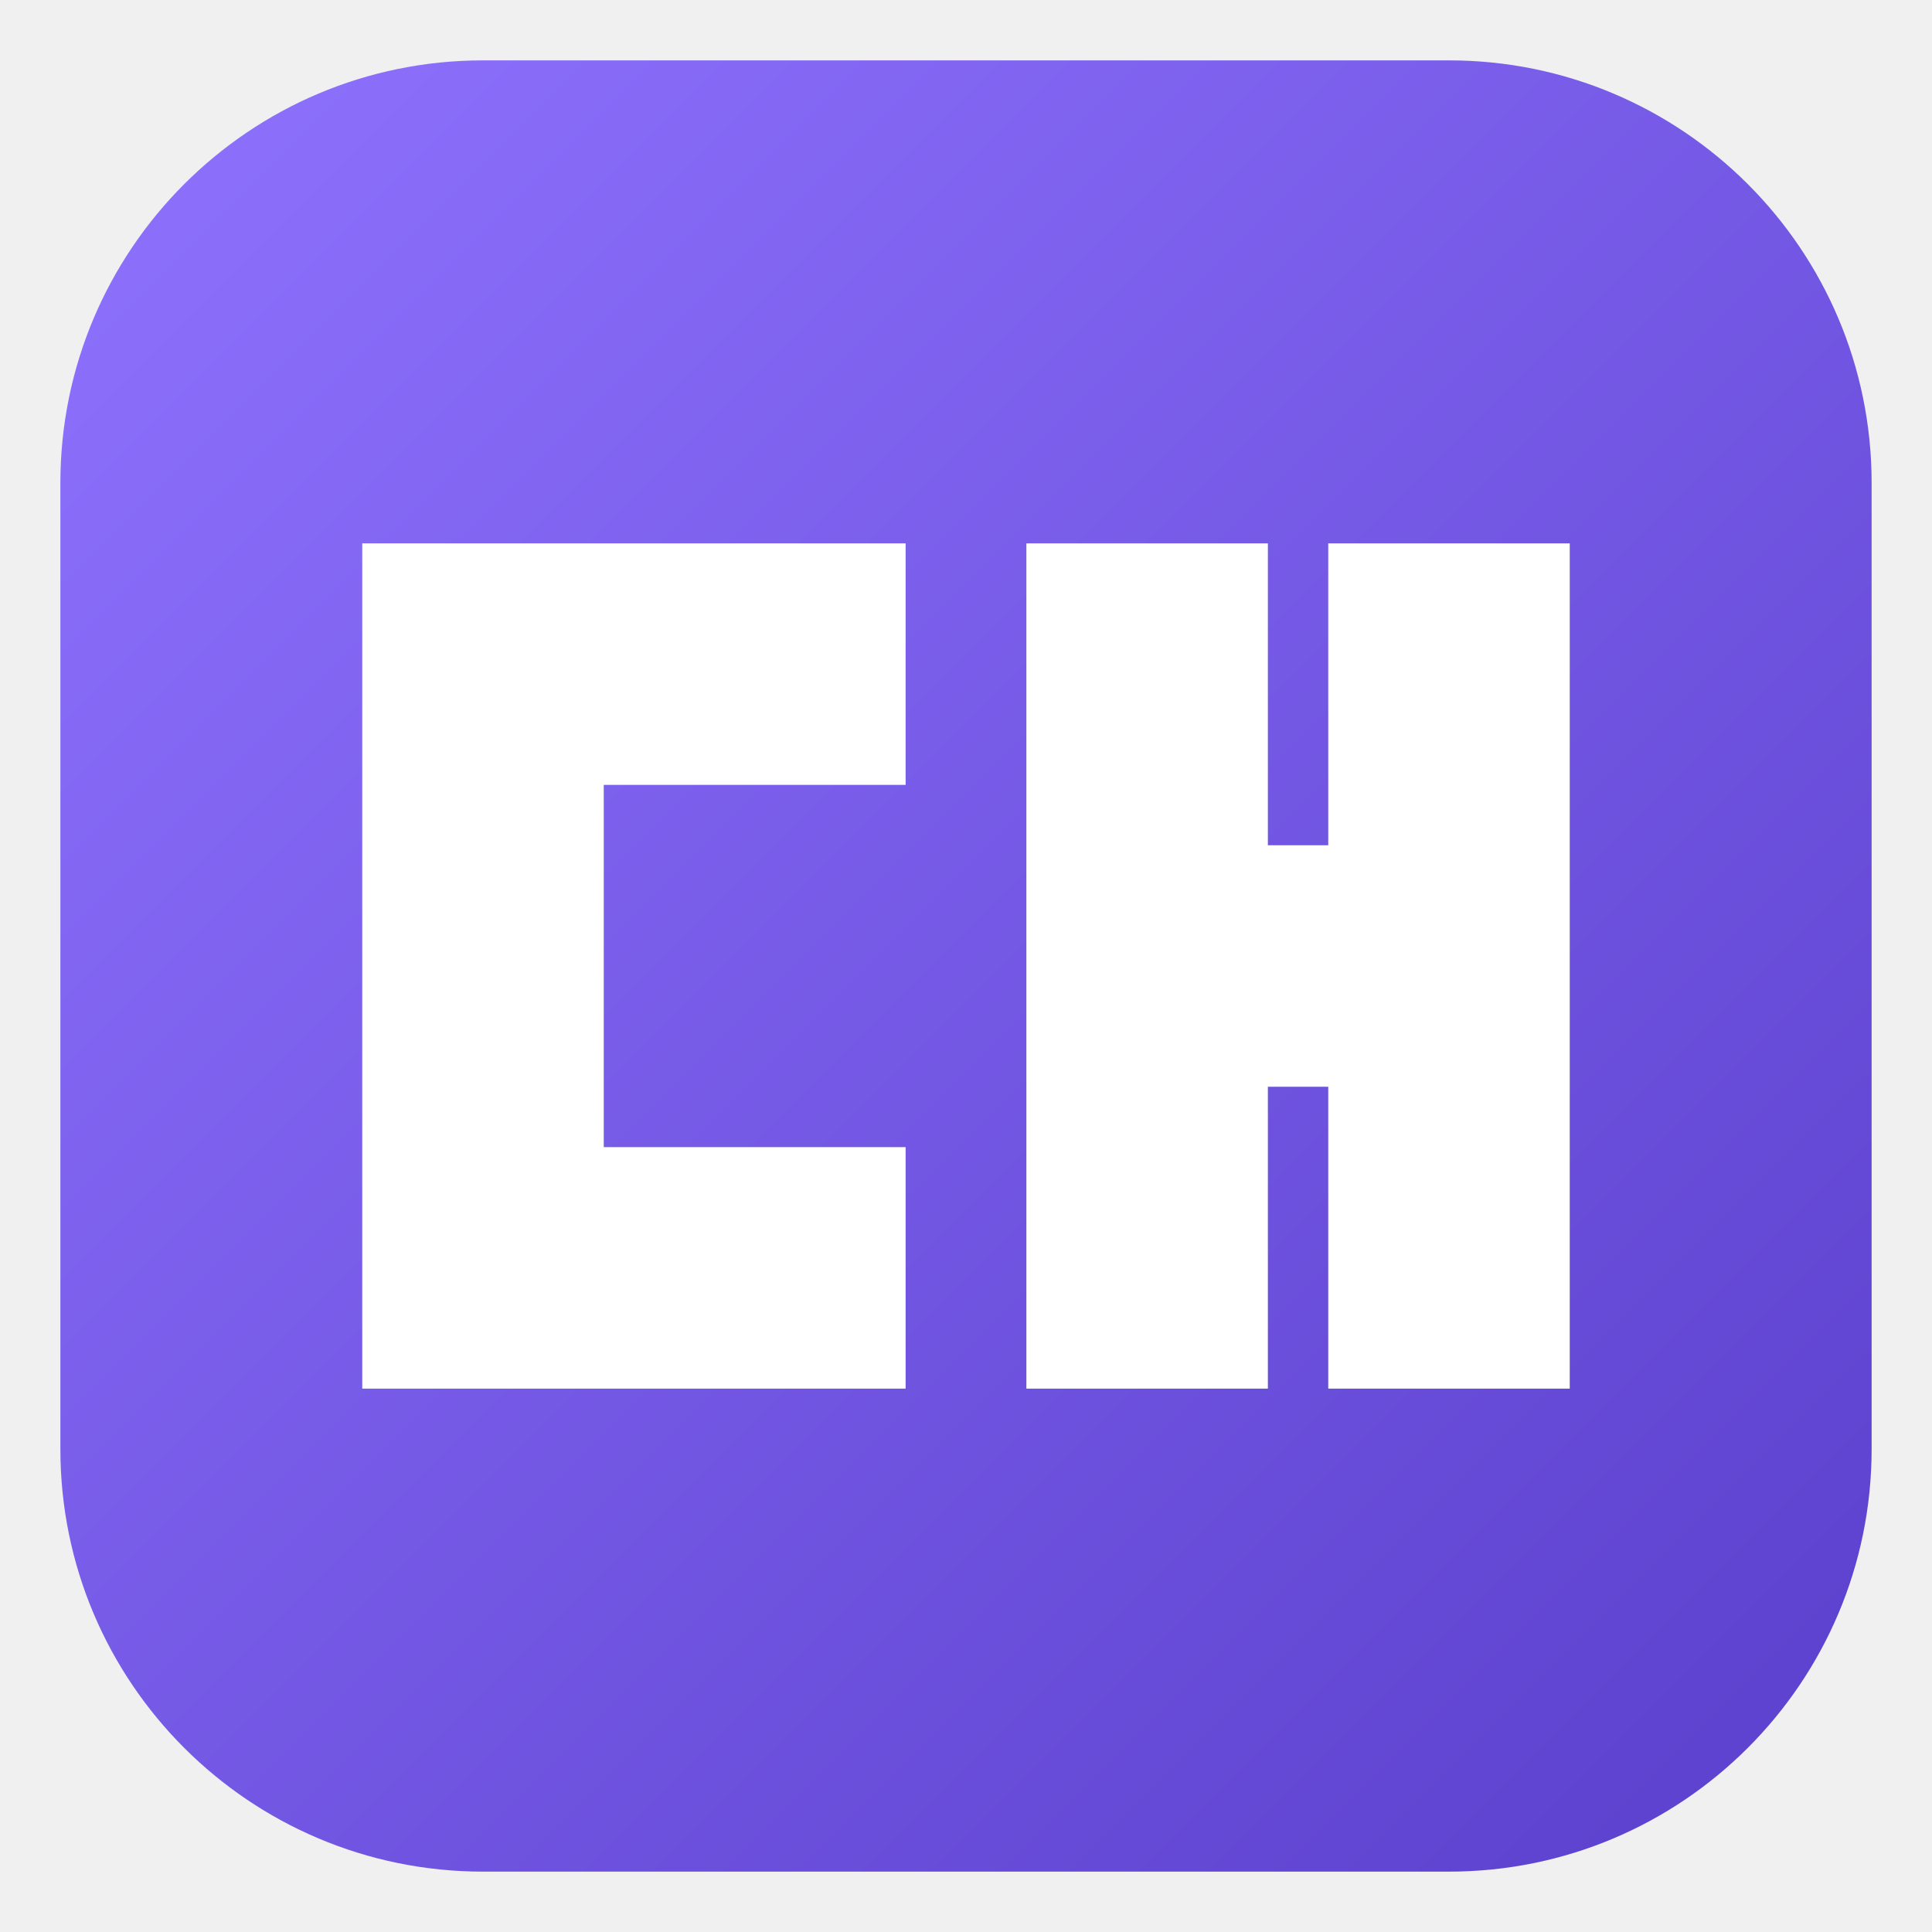
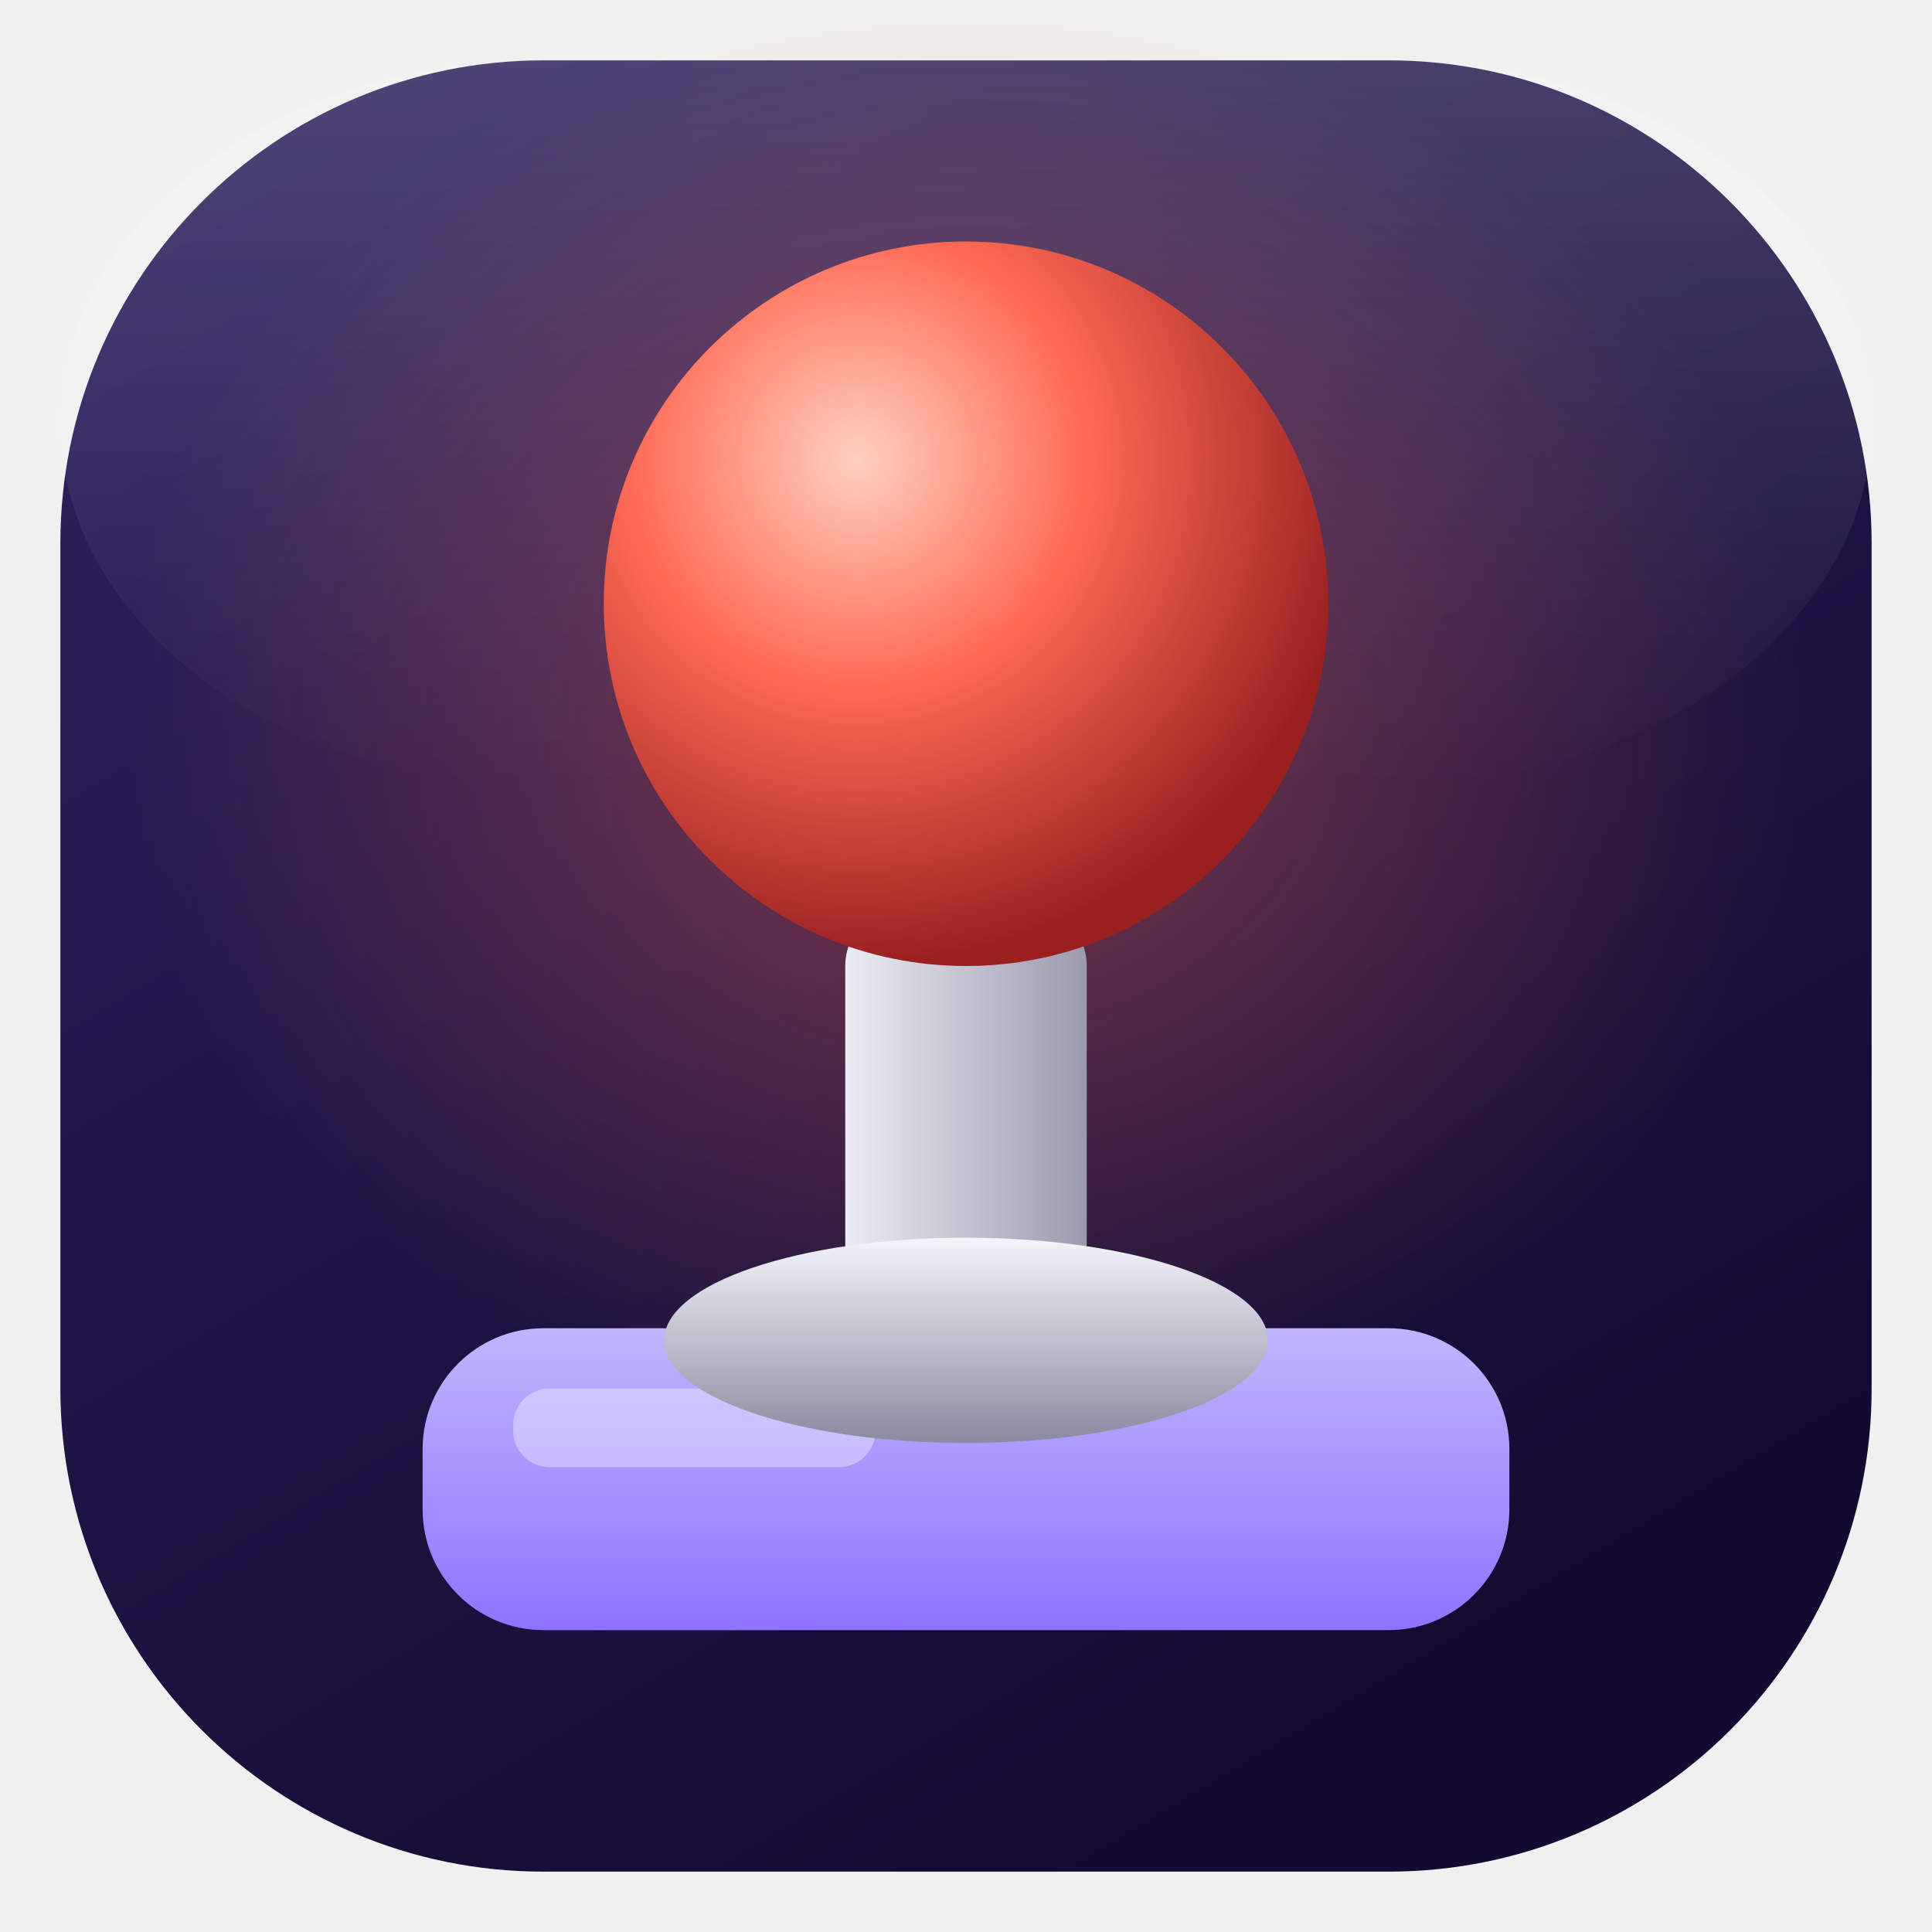
<svg xmlns="http://www.w3.org/2000/svg" width="32" height="32" viewBox="0 0 32 32" role="img">
  <defs>
-     <linearGradient id="chillhub-plate" x1="0" y1="0" x2="1" y2="1">
-       <stop offset="0" stop-color="#8f73ff" />
-       <stop offset="1" stop-color="#5a3fcc" />
+     <linearGradient id="chillhub-plate" x1="0" y1="0" x2="0.6" y2="1">
+       <stop offset="0" stop-color="#2e2260" />
+       <stop offset="1" stop-color="#120a30" />
    </linearGradient>
+     <linearGradient id="chillhub-shine" x1="0" y1="0" x2="0" y2="1">
+       <stop offset="0" stop-color="#ffffff" stop-opacity="0.16" />
+       <stop offset="1" stop-color="#ffffff" stop-opacity="0" />
+     </linearGradient>
+     <radialGradient id="chillhub-glow" cx="0.5" cy="0.5" r="0.5">
+       <stop offset="0" stop-color="#ff6a55" stop-opacity="0.42" />
+       <stop offset="1" stop-color="#ff6a55" stop-opacity="0" />
+     </radialGradient>
+     <linearGradient id="chillhub-stem" x1="0" y1="0" x2="1" y2="0">
+       <stop offset="0" stop-color="#ececf4" />
+       <stop offset="1" stop-color="#9a9aae" />
+     </linearGradient>
+     <linearGradient id="chillhub-base" x1="0" y1="0" x2="0" y2="1">
+       <stop offset="0" stop-color="#c0b4ff" />
+       <stop offset="1" stop-color="#8f73ff" />
+     </linearGradient>
+     <linearGradient id="chillhub-washer" x1="0" y1="0" x2="0" y2="1">
+       <stop offset="0" stop-color="#f4f4fa" />
+       <stop offset="1" stop-color="#8a8aa0" />
+     </linearGradient>
+     <radialGradient id="chillhub-ball" cx="0.35" cy="0.3" r="0.7">
+       <stop offset="0" stop-color="#ffd0c0" />
+       <stop offset="0.45" stop-color="#ff6a55" />
+       <stop offset="1" stop-color="#9a2020" />
+     </radialGradient>
  </defs>
-   <rect x="1" y="1" width="30" height="30" rx="7" fill="url(#chillhub-plate)" />
-   <path d="M6 9h9v4h-9zM6 9h4v14h-4zM6 19h9v4h-9zM17 9h4v14h-4zM22 9h4v14h-4zM21 14h1v4h-1z" fill="#ffffff" />
+   <rect x="1" y="1" width="30" height="30" rx="8" fill="url(#chillhub-plate)" />
+   <rect x="1" y="1" width="30" height="12" rx="8" fill="url(#chillhub-shine)" />
+   <ellipse cx="16" cy="12" rx="14" ry="12" fill="url(#chillhub-glow)" />
+   <rect x="14" y="15" width="4" height="8" rx="1" fill="url(#chillhub-stem)" />
+   <rect x="7" y="22" width="18" height="5" rx="2" fill="url(#chillhub-base)" />
+   <rect x="8.5" y="23" width="6" height="1.3" rx="0.6" fill="#ffffff" fill-opacity="0.35" />
+   <ellipse cx="16" cy="22.2" rx="5" ry="1.7" fill="url(#chillhub-washer)" />
+   <circle cx="16" cy="10" r="6" fill="url(#chillhub-ball)" />
</svg>
